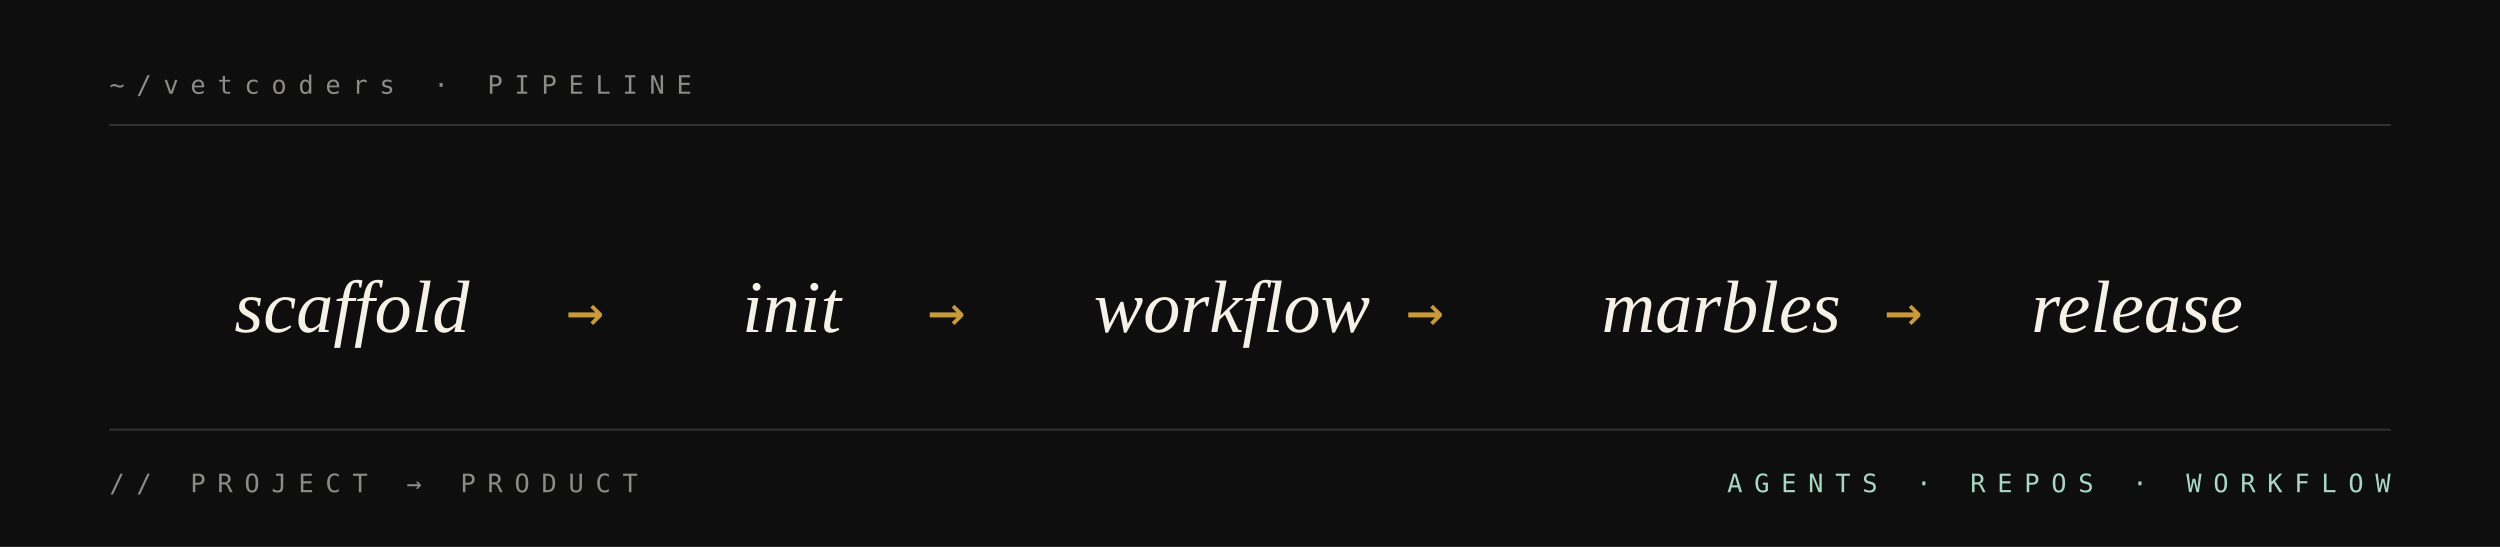
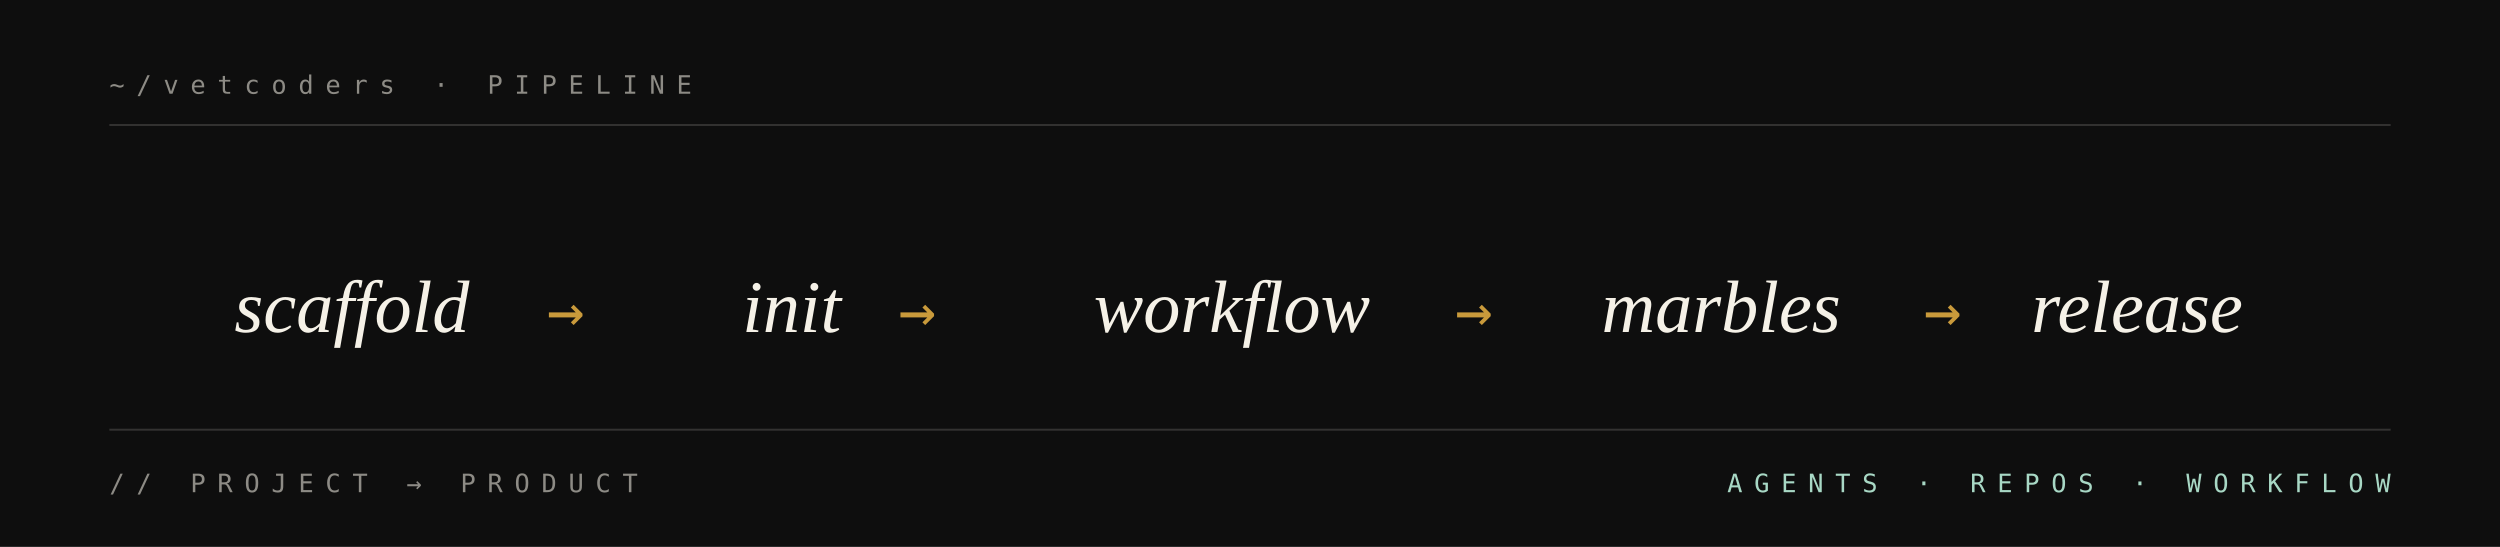
<svg xmlns="http://www.w3.org/2000/svg" viewBox="0 0 1280 280" width="1280" height="280" role="img" aria-label="project → product · agents · repos · workflow">
  <rect width="1280" height="280" fill="#0e0e0e" />
  <text font-family="'JetBrains Mono', ui-monospace, 'SF Mono', Menlo, Consolas, monospace" x="56" y="48" font-size="13" letter-spacing="6" fill="#f5f1e7" fill-opacity="0.55">~/vetcoders · PIPELINE</text>
  <line x1="56" y1="64" x2="1224" y2="64" stroke="#f5f1e7" stroke-opacity="0.16" />
  <g font-family="'Instrument Serif', 'Cormorant Garamond', Georgia, 'Times New Roman', serif" font-style="italic" font-size="38" fill="#f5f1e7">
    <text x="120" y="170">scaffold</text>
    <text x="380" y="170">init</text>
    <text x="560" y="170">workflow</text>
    <text x="820" y="170">marbles</text>
    <text x="1040" y="170">release</text>
  </g>
  <g font-family="'JetBrains Mono', ui-monospace, 'SF Mono', Menlo, Consolas, monospace" font-size="32" fill="#c99a3b">
-     <text x="290" y="170">→</text>
-     <text x="475" y="170">→</text>
-     <text x="720" y="170">→</text>
-     <text x="965" y="170">→</text>
+     <text x="280" y="170">→</text>
+     <text x="460" y="170">→</text>
+     <text x="745" y="170">→</text>
+     <text x="985" y="170">→</text>
  </g>
  <line x1="56" y1="220" x2="1224" y2="220" stroke="#f5f1e7" stroke-opacity="0.16" />
  <text font-family="'JetBrains Mono', ui-monospace, 'SF Mono', Menlo, Consolas, monospace" x="56" y="252" font-size="13" letter-spacing="6" fill="#f5f1e7" fill-opacity="0.55">// PROJECT → PRODUCT</text>
  <text font-family="'JetBrains Mono', ui-monospace, 'SF Mono', Menlo, Consolas, monospace" x="1224" y="252" text-anchor="end" font-size="13" letter-spacing="6" fill="#a8d8c5">AGENTS · REPOS · WORKFLOW</text>
</svg>
